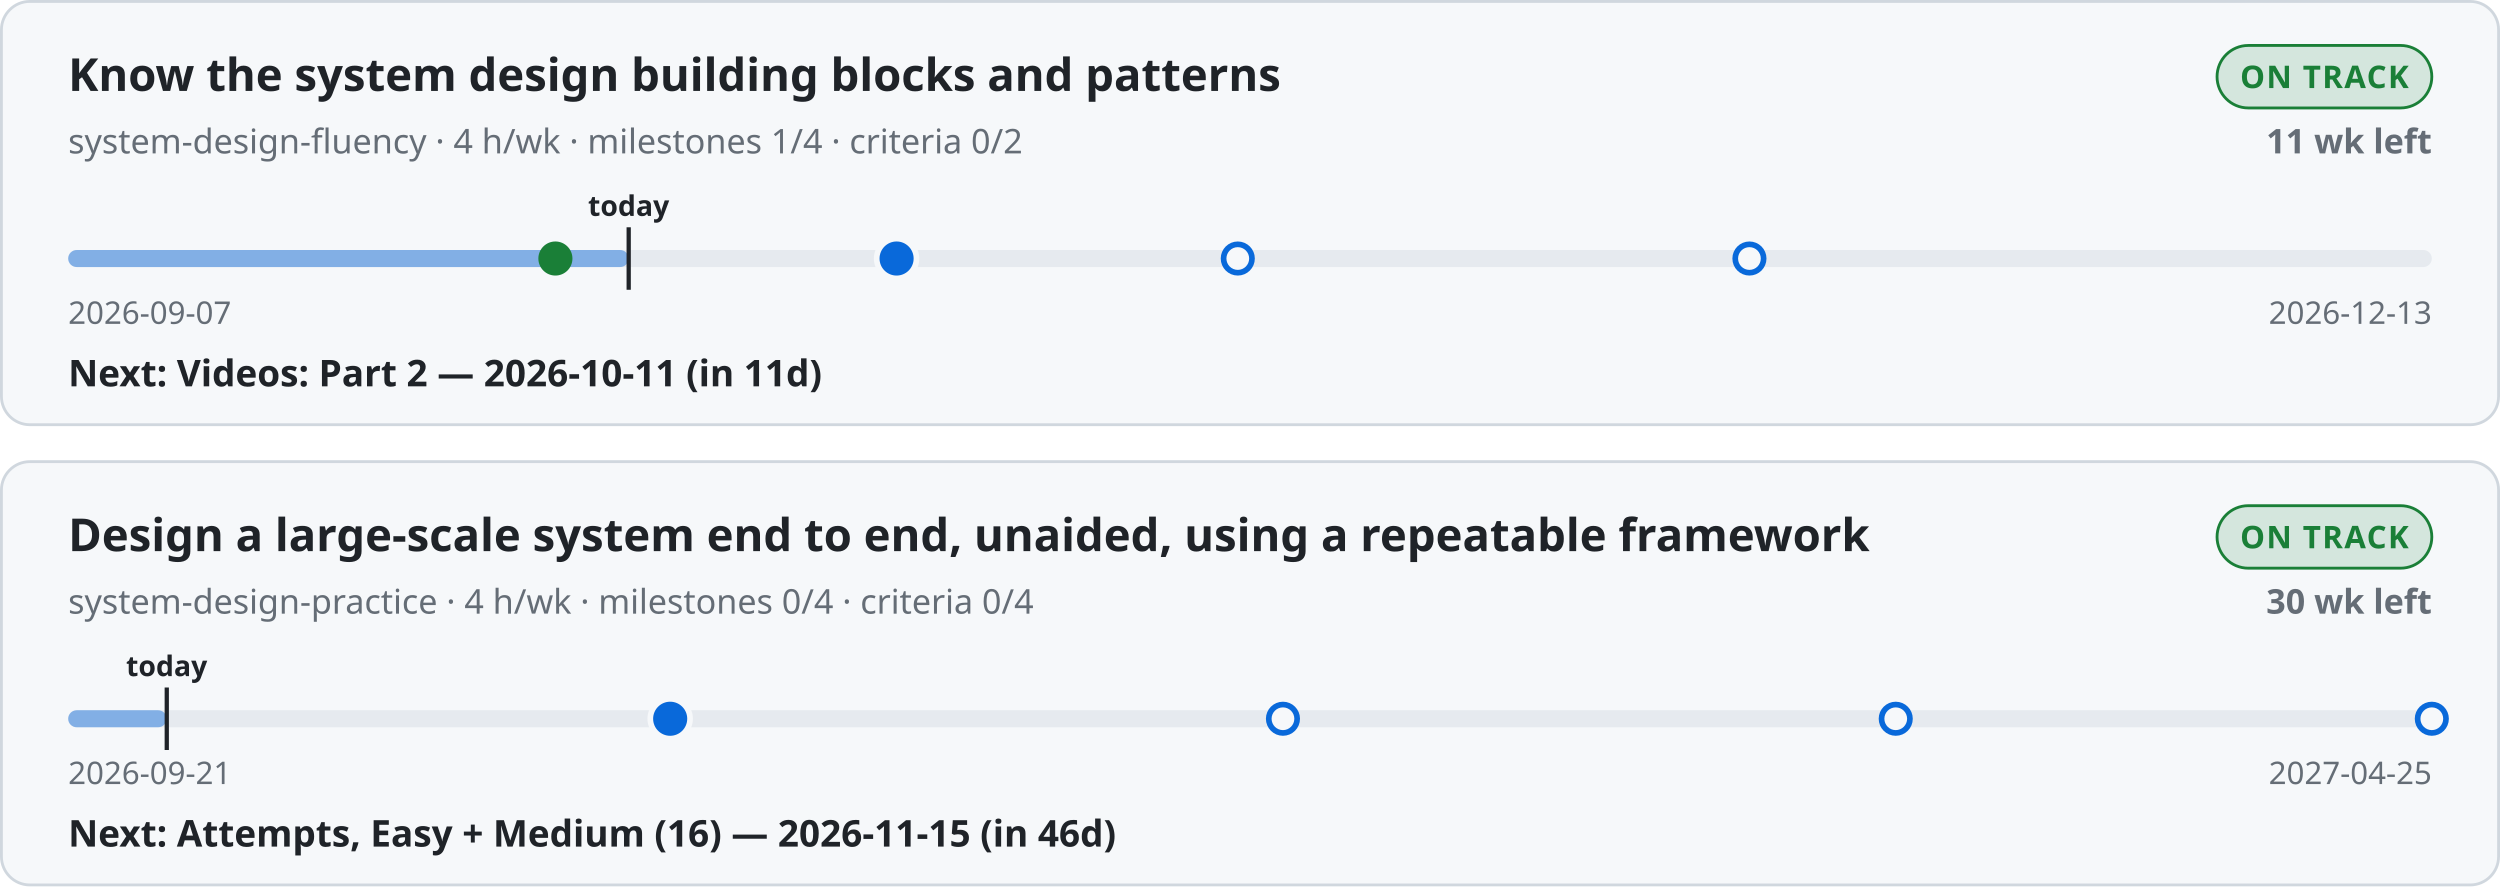
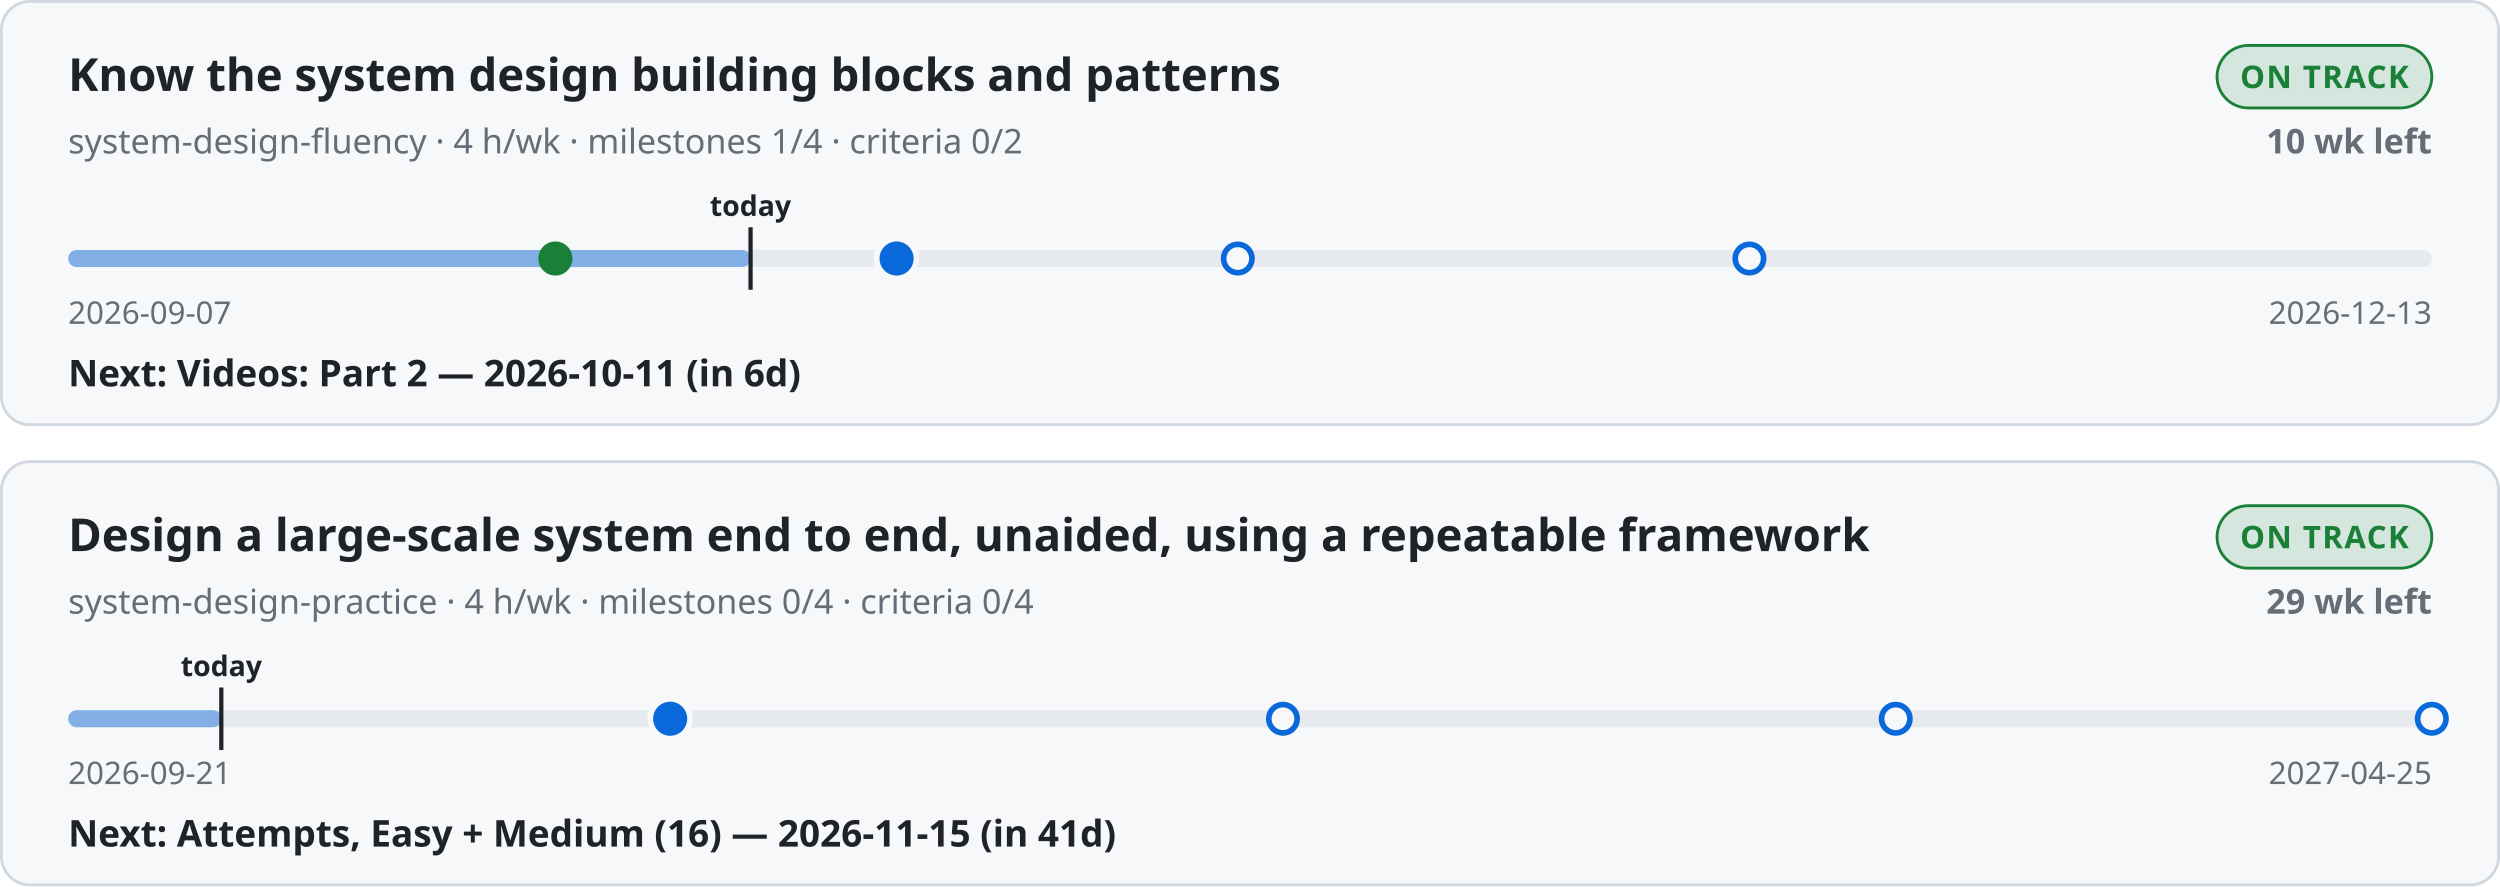
<svg xmlns="http://www.w3.org/2000/svg" width="880" height="312" viewBox="0 0 880 312" font-family="-apple-system, BlinkMacSystemFont, 'Segoe UI', 'Noto Sans', Helvetica, Arial, sans-serif">
  <rect x="0.5" y="0.5" width="879" height="149" rx="10" fill="#f6f8fa" stroke="#d0d7de" />
  <text x="24" y="32" fill="#1f2328" font-size="16" font-weight="600" text-anchor="start">Know the system design building blocks and patterns</text>
  <rect x="780.4" y="16" width="75.6" height="22" rx="11" fill="#1a7f37" stroke="#1a7f37" fill-opacity="0.15" />
  <text x="818.2" y="31" fill="#1a7f37" font-size="11" font-weight="700" text-anchor="middle" letter-spacing="0.5">ON TRACK</text>
  <text x="24" y="54" fill="#656d76" font-size="12" font-weight="400" text-anchor="start">system-design-fluency · 4 h/wk · milestones 1/4 · criteria 0/2</text>
-   <text x="856" y="54" fill="#656d76" font-size="12" font-weight="600" text-anchor="end">11 wk left</text>
+   <text x="856" y="54" fill="#656d76" font-size="12" font-weight="600" text-anchor="end">10 wk left</text>
  <rect x="24" y="88" width="832" height="6" rx="3" fill="#e6eaef" />
-   <rect x="24" y="88" width="197.278" height="6" rx="3" fill="#0969da" fill-opacity="0.45" />
-   <line x1="221.3" y1="80" x2="221.3" y2="102" stroke="#1f2328" stroke-width="1.5" />
-   <text x="221.278" y="76" fill="#1f2328" font-size="10" font-weight="600" text-anchor="middle">today</text>
+   <rect x="24" y="88" width="240.165" height="6" rx="3" fill="#0969da" fill-opacity="0.45" />
+   <line x1="264.2" y1="80" x2="264.2" y2="102" stroke="#1f2328" stroke-width="1.5" />
+   <text x="264.165" y="76" fill="#1f2328" font-size="10" font-weight="600" text-anchor="middle">today</text>
  <circle cx="195.5" cy="91" r="6" fill="#1a7f37" />
  <circle cx="315.6" cy="91" r="7" fill="#0969da" stroke="#f6f8fa" stroke-width="2" />
  <circle cx="435.7" cy="91" r="5" fill="#f6f8fa" stroke="#0969da" stroke-width="2" />
  <circle cx="615.8" cy="91" r="5" fill="#f6f8fa" stroke="#0969da" stroke-width="2" />
  <text x="24" y="114" fill="#656d76" font-size="11" font-weight="400" text-anchor="start">2026-09-07</text>
  <text x="856" y="114" fill="#656d76" font-size="11" font-weight="400" text-anchor="end">2026-12-13</text>
-   <text x="24" y="136" fill="#1f2328" font-size="13" font-weight="600" text-anchor="start">Next: Videos: Part 2 — 2026-10-11 (in 11d)</text>
+   <text x="24" y="136" fill="#1f2328" font-size="13" font-weight="600" text-anchor="start">Next: Videos: Part 2 — 2026-10-11 (in 6d)</text>
  <rect x="0.5" y="162.5" width="879" height="149" rx="10" fill="#f6f8fa" stroke="#d0d7de" />
  <text x="24" y="194" fill="#1f2328" font-size="16" font-weight="600" text-anchor="start">Design a large-scale system end to end, unaided, using a repeatable framework</text>
  <rect x="780.4" y="178" width="75.6" height="22" rx="11" fill="#1a7f37" stroke="#1a7f37" fill-opacity="0.15" />
  <text x="818.2" y="193" fill="#1a7f37" font-size="11" font-weight="700" text-anchor="middle" letter-spacing="0.5">ON TRACK</text>
  <text x="24" y="216" fill="#656d76" font-size="12" font-weight="400" text-anchor="start">system-design-practice · 4 h/wk · milestones 0/4 · criteria 0/4</text>
-   <text x="856" y="216" fill="#656d76" font-size="12" font-weight="600" text-anchor="end">30 wk left</text>
+   <text x="856" y="216" fill="#656d76" font-size="12" font-weight="600" text-anchor="end">29 wk left</text>
  <rect x="24" y="250" width="832" height="6" rx="3" fill="#e6eaef" />
-   <rect x="24" y="250" width="34.667" height="6" rx="3" fill="#0969da" fill-opacity="0.45" />
-   <line x1="58.7" y1="242" x2="58.7" y2="264" stroke="#1f2328" stroke-width="1.5" />
-   <text x="58.667" y="238" fill="#1f2328" font-size="10" font-weight="600" text-anchor="middle">today</text>
+   <rect x="24" y="250" width="53.926" height="6" rx="3" fill="#0969da" fill-opacity="0.45" />
+   <line x1="77.9" y1="242" x2="77.9" y2="264" stroke="#1f2328" stroke-width="1.5" />
+   <text x="77.926" y="238" fill="#1f2328" font-size="10" font-weight="600" text-anchor="middle">today</text>
  <circle cx="235.9" cy="253" r="7" fill="#0969da" stroke="#f6f8fa" stroke-width="2" />
  <circle cx="451.6" cy="253" r="5" fill="#f6f8fa" stroke="#0969da" stroke-width="2" />
  <circle cx="667.3" cy="253" r="5" fill="#f6f8fa" stroke="#0969da" stroke-width="2" />
  <circle cx="856.0" cy="253" r="5" fill="#f6f8fa" stroke="#0969da" stroke-width="2" />
  <text x="24" y="276" fill="#656d76" font-size="11" font-weight="400" text-anchor="start">2026-09-21</text>
  <text x="856" y="276" fill="#656d76" font-size="11" font-weight="400" text-anchor="end">2027-04-25</text>
-   <text x="24" y="298" fill="#1f2328" font-size="13" font-weight="600" text-anchor="start">Next: Attempts, Easy + Medium (16) — 2026-11-15 (in 46d)</text>
+   <text x="24" y="298" fill="#1f2328" font-size="13" font-weight="600" text-anchor="start">Next: Attempts, Easy + Medium (16) — 2026-11-15 (in 41d)</text>
</svg>
